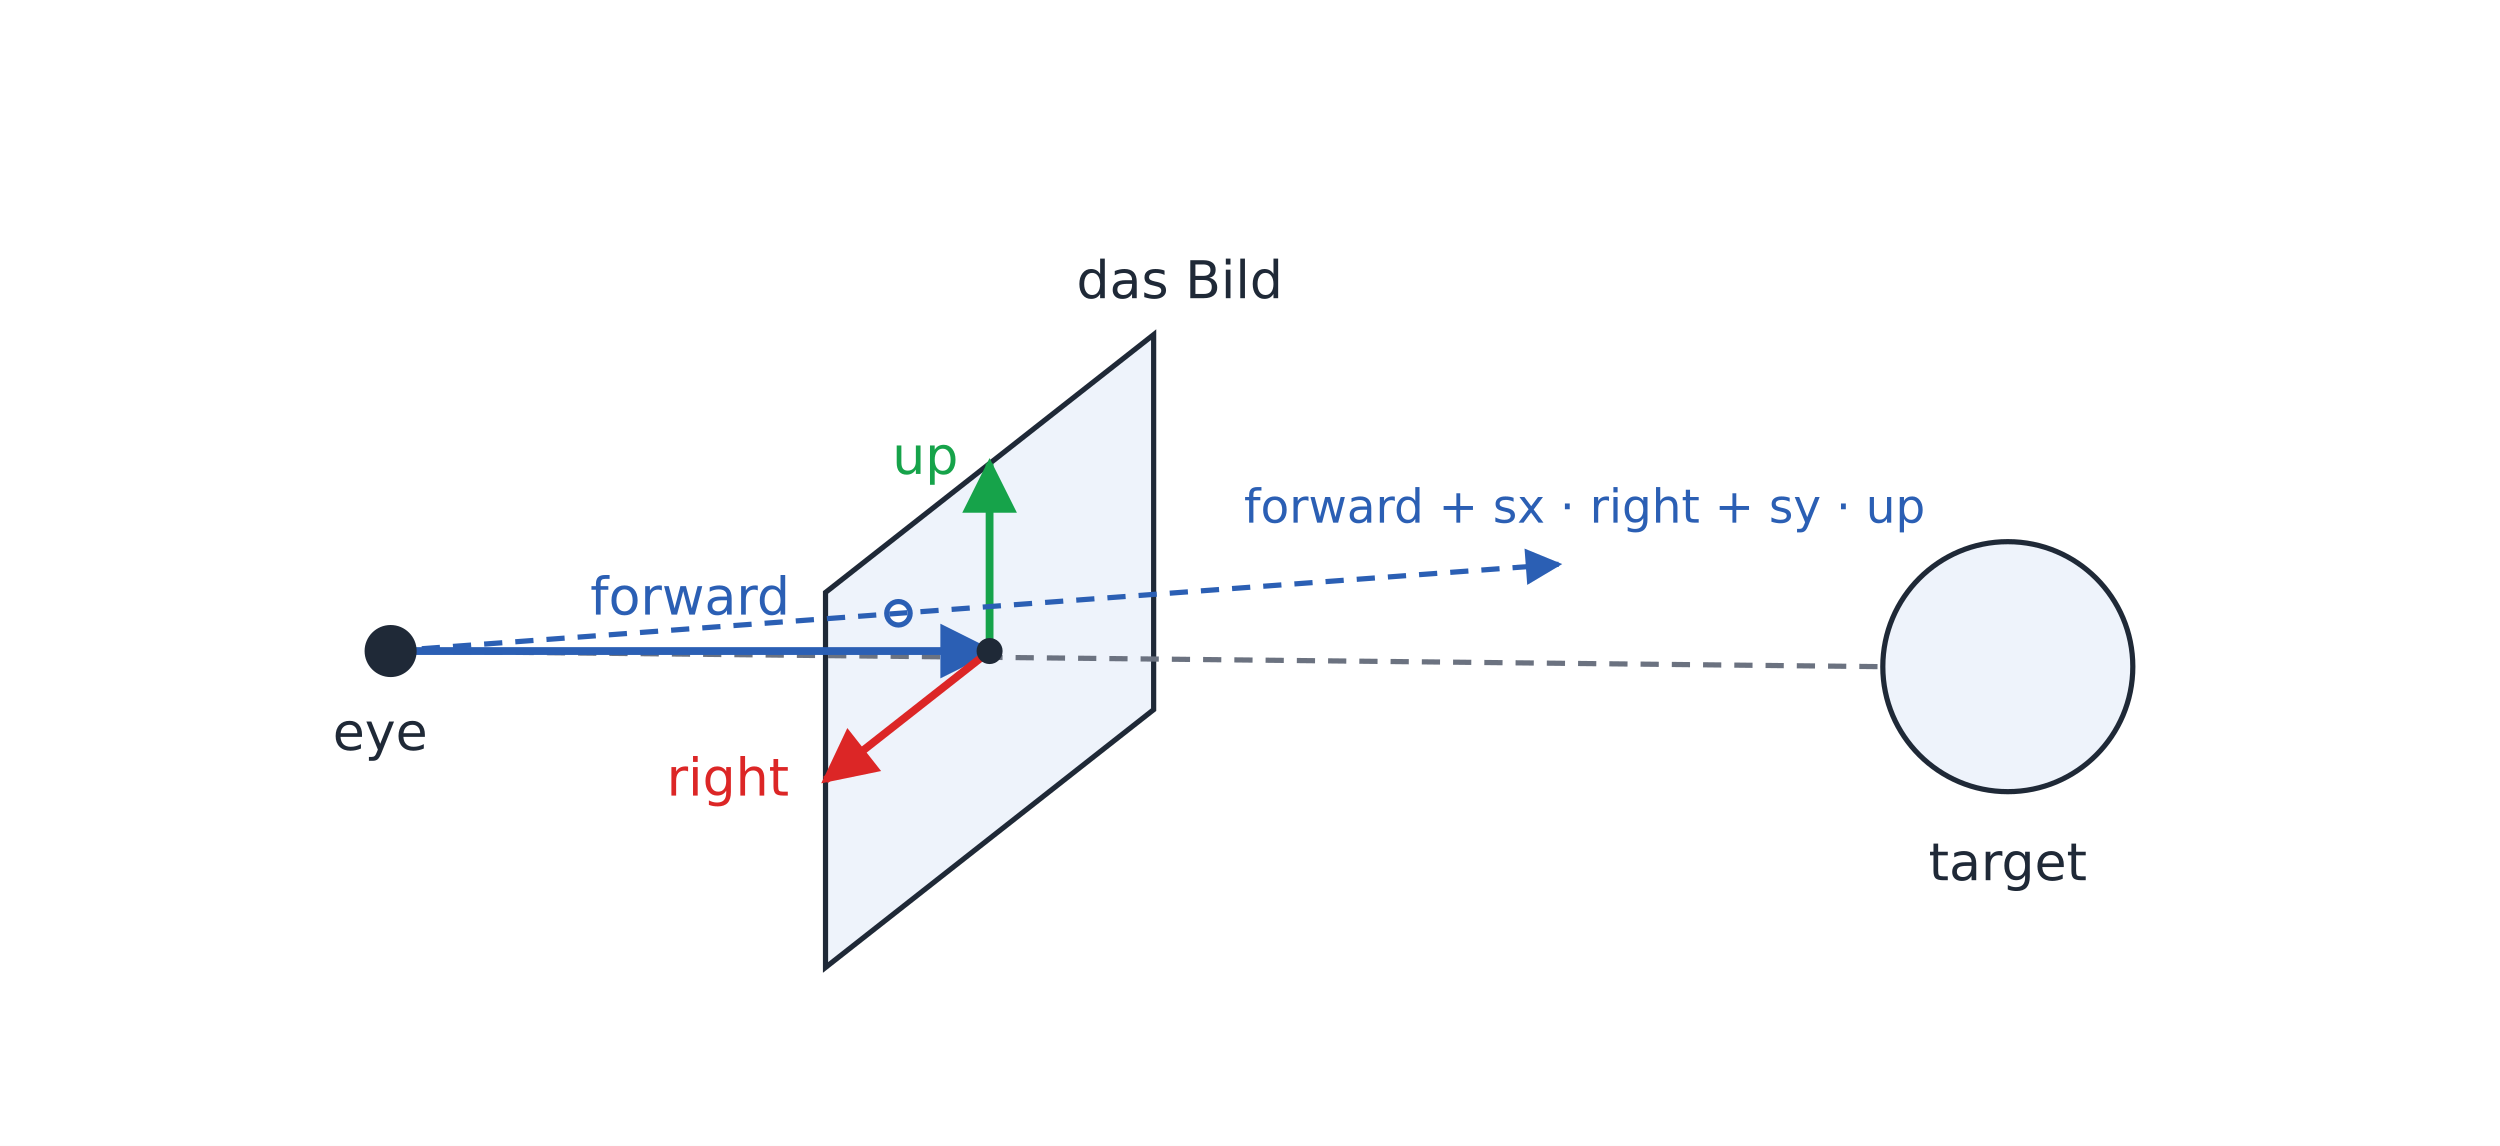
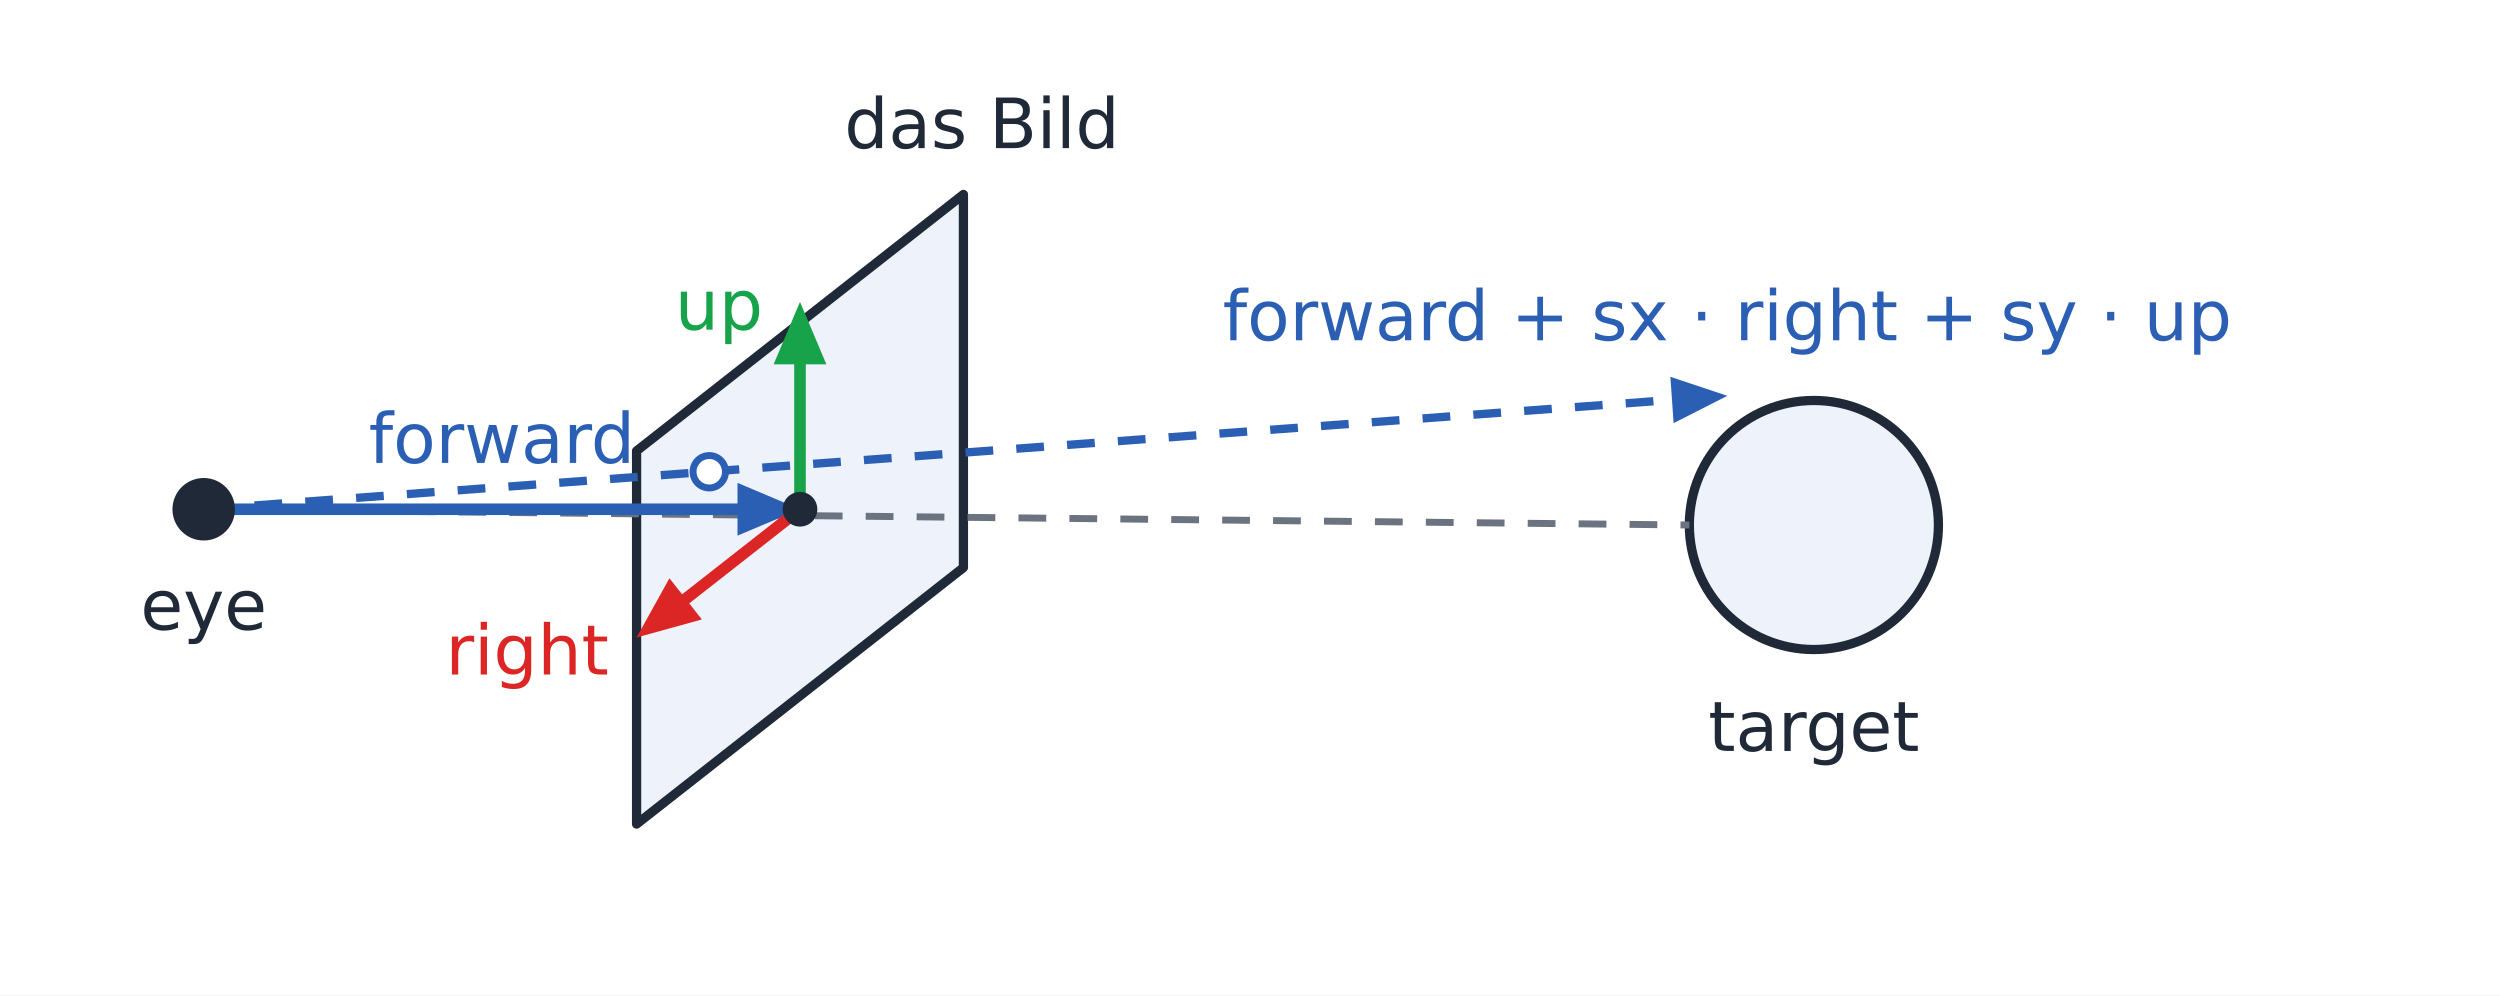
- <svg xmlns="http://www.w3.org/2000/svg" viewBox="0 0 960 440" width="960" height="440" font-family="IBM Plex Sans, DejaVu Sans, sans-serif">
-   <defs>
-     <marker id="a-ink" viewBox="0 0 10 10" refX="9" refY="5" markerWidth="7" markerHeight="7" orient="auto-start-reverse">
-       <path d="M0,0 L10,5 L0,10 z" fill="#1f2937" />
-     </marker>
-     <marker id="a-blue" viewBox="0 0 10 10" refX="9" refY="5" markerWidth="7" markerHeight="7" orient="auto-start-reverse">
-       <path d="M0,0 L10,5 L0,10 z" fill="#2b5fb4" />
-     </marker>
-     <marker id="a-grey" viewBox="0 0 10 10" refX="9" refY="5" markerWidth="7" markerHeight="7" orient="auto-start-reverse">
-       <path d="M0,0 L10,5 L0,10 z" fill="#6b7280" />
-     </marker>
-     <marker id="a-red" viewBox="0 0 10 10" refX="9" refY="5" markerWidth="7" markerHeight="7" orient="auto-start-reverse">
-       <path d="M0,0 L10,5 L0,10 z" fill="#dc2626" />
-     </marker>
-     <marker id="a-green" viewBox="0 0 10 10" refX="9" refY="5" markerWidth="7" markerHeight="7" orient="auto-start-reverse">
-       <path d="M0,0 L10,5 L0,10 z" fill="#16a34a" />
-     </marker>
-   </defs>
-   <rect width="960" height="440" fill="#ffffff" />
-   <polygon points="443.0,128.5 317.0,227.5 317.0,371.5 443.0,272.5" fill="#eef3fb" stroke="#1f2937" stroke-width="2" />
-   <text x="453.0" y="114.5" font-size="20" fill="#1f2937" text-anchor="middle">das Bild</text>
-   <circle cx="771.0" cy="256.0" r="48.0" fill="#eef3fb" stroke="#1f2937" stroke-width="2" />
-   <text x="771.0" y="338.0" font-size="20" fill="#1f2937" text-anchor="middle" font-family="0xProto Nerd Font Mono, DejaVu Sans Mono, monospace">target</text>
-   <line x1="150.0" y1="250.0" x2="723.0" y2="256.0" stroke="#6b7280" stroke-width="2" stroke-dasharray="7 5" />
-   <line x1="150.0" y1="250.0" x2="380.0" y2="250.0" stroke="#2b5fb4" stroke-width="3" marker-end="url(#a-blue)" />
-   <text x="265.0" y="236.0" font-size="20" fill="#2b5fb4" text-anchor="middle" font-family="0xProto Nerd Font Mono, DejaVu Sans Mono, monospace">forward</text>
-   <line x1="380.0" y1="250.0" x2="317.0" y2="299.5" stroke="#dc2626" stroke-width="3" marker-end="url(#a-red)" />
-   <text x="303.0" y="305.5" font-size="20" fill="#dc2626" text-anchor="end" font-family="0xProto Nerd Font Mono, DejaVu Sans Mono, monospace">right</text>
-   <line x1="380.0" y1="250.0" x2="380.0" y2="178.0" stroke="#16a34a" stroke-width="3" marker-end="url(#a-green)" />
-   <text x="368.0" y="182.0" font-size="20" fill="#16a34a" text-anchor="end" font-family="0xProto Nerd Font Mono, DejaVu Sans Mono, monospace">up</text>
-   <circle cx="380.0" cy="250.0" r="4.0" fill="#1f2937" stroke="#1f2937" stroke-width="2" />
-   <circle cx="345.0" cy="235.5" r="4.5" fill="#ffffff" stroke="#2b5fb4" stroke-width="2" />
-   <line x1="150.0" y1="250.0" x2="598.5" y2="216.7" stroke="#2b5fb4" stroke-width="2" stroke-dasharray="7 5" marker-end="url(#a-blue)" />
-   <text x="608.5" y="200.7" font-size="18" fill="#2b5fb4" text-anchor="middle" font-family="0xProto Nerd Font Mono, DejaVu Sans Mono, monospace">forward + sx · right + sy · up</text>
-   <circle cx="150.0" cy="250.0" r="9.0" fill="#1f2937" stroke="#1f2937" stroke-width="2" />
-   <text x="146.0" y="288.0" font-size="20" fill="#1f2937" text-anchor="middle" font-family="0xProto Nerd Font Mono, DejaVu Sans Mono, monospace">eye</text>
+ <svg xmlns="http://www.w3.org/2000/svg" viewBox="0 0 540 215" width="540" height="215" font-family="IBM Plex Sans, DejaVu Sans, sans-serif">
+   <rect width="540" height="215" fill="#ffffff" />
+   <polygon points="208.1,42.0 137.5,97.4 137.5,178.0 208.1,122.6" fill="#eef3fb" stroke="#1f2937" stroke-width="2" stroke-linejoin="round" />
+   <text x="212.1" y="32.0" font-size="15" fill="#1f2937" text-anchor="middle">das Bild</text>
+   <circle cx="391.8" cy="113.4" r="26.9" fill="#eef3fb" stroke="#1f2937" stroke-width="2" />
+   <text x="391.8" y="162.2" font-size="15" fill="#1f2937" text-anchor="middle" font-family="0xProto Nerd Font Mono, DejaVu Sans Mono, monospace">target</text>
+   <line x1="44.0" y1="110.0" x2="364.9" y2="113.4" stroke="#6b7280" stroke-width="1.5" stroke-dasharray="6 5" />
+   <line x1="44.0" y1="110.0" x2="162.0" y2="110.0" stroke="#2b5fb4" stroke-width="2.5" />
+   <polygon points="172.8,110.0 159.3,115.7 159.3,104.3" fill="#2b5fb4" />
+   <text x="108.4" y="100.0" font-size="15" fill="#2b5fb4" text-anchor="middle" font-family="0xProto Nerd Font Mono, DejaVu Sans Mono, monospace">forward</text>
+   <line x1="172.8" y1="110.0" x2="146.0" y2="131.0" stroke="#dc2626" stroke-width="2.5" />
+   <polygon points="137.5,137.7 144.6,124.9 151.6,133.8" fill="#dc2626" />
+   <text x="131.5" y="145.7" font-size="15" fill="#dc2626" text-anchor="end" font-family="0xProto Nerd Font Mono, DejaVu Sans Mono, monospace">right</text>
+   <line x1="172.8" y1="110.0" x2="172.8" y2="76.0" stroke="#16a34a" stroke-width="2.5" />
+   <polygon points="172.8,65.2 178.5,78.7 167.1,78.7" fill="#16a34a" />
+   <text x="164.8" y="71.2" font-size="15" fill="#16a34a" text-anchor="end" font-family="0xProto Nerd Font Mono, DejaVu Sans Mono, monospace">up</text>
+   <circle cx="172.8" cy="110.0" r="3.0" fill="#1f2937" stroke="#1f2937" stroke-width="1.5" />
+   <line x1="44.0" y1="110.0" x2="363.5" y2="86.2" stroke="#2b5fb4" stroke-width="1.8" stroke-dasharray="6 5" />
+   <polygon points="373.1,85.5 361.5,91.4 360.8,81.4" fill="#2b5fb4" />
+   <circle cx="153.2" cy="101.9" r="3.5" fill="#ffffff" stroke="#2b5fb4" stroke-width="1.5" />
+   <text x="373.1" y="73.5" font-size="15" fill="#2b5fb4" text-anchor="middle" font-family="0xProto Nerd Font Mono, DejaVu Sans Mono, monospace">forward + sx · right + sy · up</text>
+   <circle cx="44.0" cy="110.0" r="6.0" fill="#1f2937" stroke="#1f2937" stroke-width="1.5" />
+   <text x="44.0" y="136.0" font-size="15" fill="#1f2937" text-anchor="middle" font-family="0xProto Nerd Font Mono, DejaVu Sans Mono, monospace">eye</text>
</svg>
